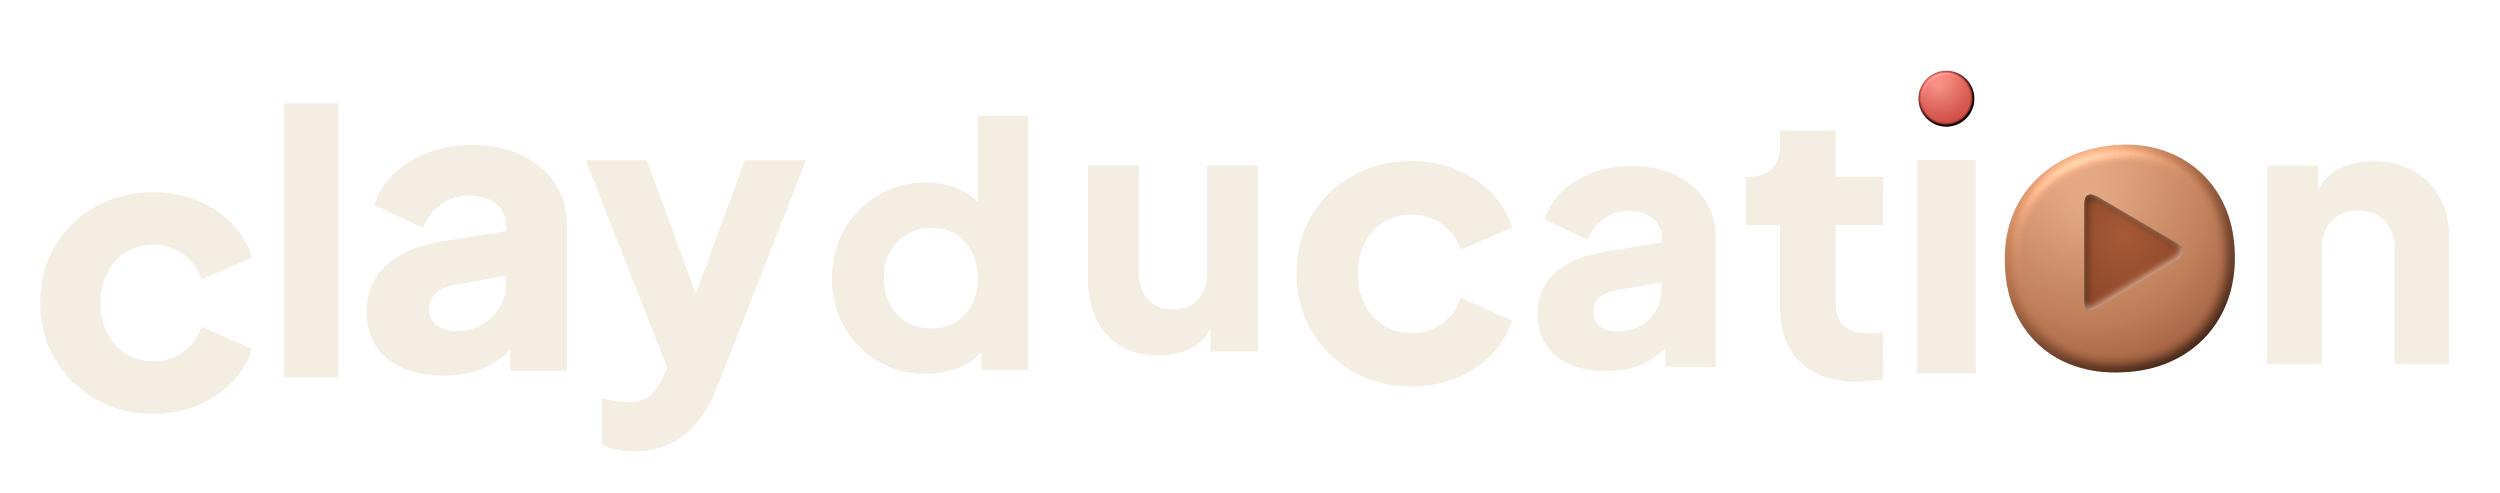
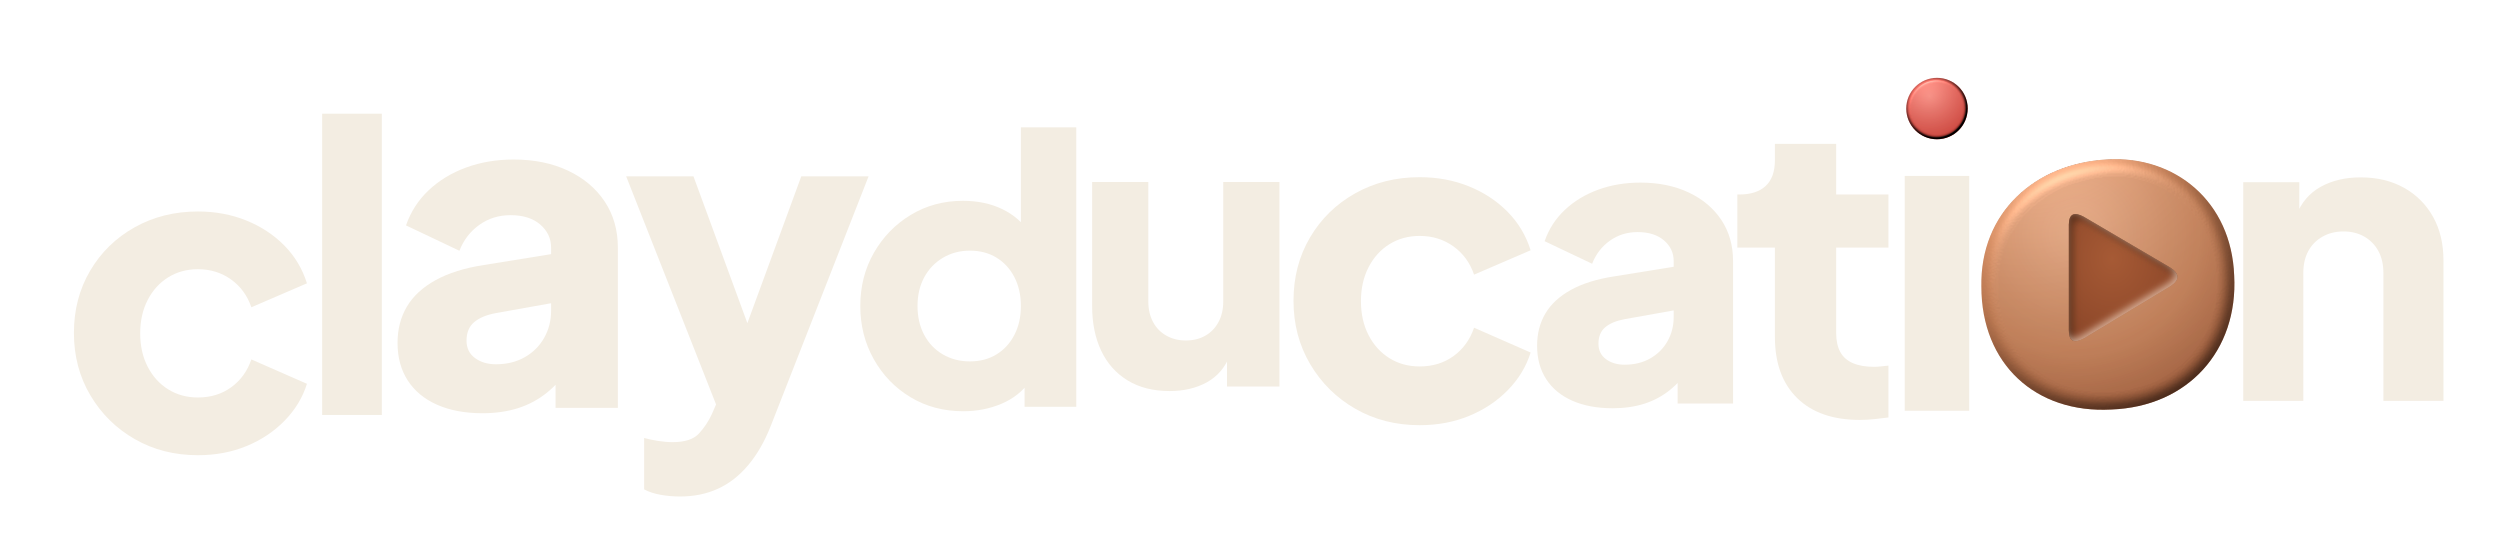
- <svg xmlns="http://www.w3.org/2000/svg" viewBox="-80 -1000 6593 1300" role="img" aria-label="Clayducation">
+ <svg xmlns="http://www.w3.org/2000/svg" viewBox="-80 -1000 5993 1300" role="img" aria-label="Clayducation">
  <defs>
    <filter id="clay" x="-20%" y="-20%" width="140%" height="140%" color-interpolation-filters="sRGB">
      <feGaussianBlur in="SourceAlpha" stdDeviation="5" result="b" />
      <feSpecularLighting in="b" surfaceScale="5" specularConstant=".55" specularExponent="14" lighting-color="#fff5ea" result="s">
        <fePointLight x="40" y="-60" z="160" />
      </feSpecularLighting>
      <feComposite in="s" in2="SourceAlpha" operator="in" result="s2" />
      <feDiffuseLighting in="b" surfaceScale="5" diffuseConstant="1.05" lighting-color="#fff" result="d">
        <feDistantLight azimuth="235" elevation="55" />
      </feDiffuseLighting>
      <feComposite in="d" in2="SourceAlpha" operator="in" result="d2" />
      <feBlend in="SourceGraphic" in2="d2" mode="multiply" result="lit" />
      <feComposite in="lit" in2="s2" operator="arithmetic" k2="1" k3=".5" />
    </filter>
    <filter id="press" x="-20%" y="-20%" width="140%" height="140%" color-interpolation-filters="sRGB">
      <feGaussianBlur in="SourceAlpha" stdDeviation="2.6" result="b" />
      <feOffset in="b" dx="3" dy="4" result="o" />
      <feComposite in="SourceAlpha" in2="o" operator="out" result="e" />
      <feFlood flood-color="#4a2716" flood-opacity=".75" />
      <feComposite in2="e" operator="in" result="sh" />
      <feOffset in="b" dx="-2" dy="-2" result="o2" />
      <feComposite in="SourceAlpha" in2="o2" operator="out" result="e2" />
      <feFlood flood-color="#ffe7d4" flood-opacity=".6" />
      <feComposite in2="e2" operator="in" result="li" />
      <feMerge>
        <feMergeNode in="SourceGraphic" />
        <feMergeNode in="sh" />
        <feMergeNode in="li" />
      </feMerge>
    </filter>
    <radialGradient id="cf" cx="38%" cy="30%" r="80%">
      <stop offset="0" stop-color="#e4a37c" />
      <stop offset=".6" stop-color="#cd8358" />
      <stop offset="1" stop-color="#a95f3c" />
    </radialGradient>
    <radialGradient id="hole" cx="40%" cy="35%" r="75%">
      <stop offset="0" stop-color="#a65a35" />
      <stop offset="1" stop-color="#8a4528" />
    </radialGradient>
    <radialGradient id="pop" cx="38%" cy="30%" r="80%">
      <stop offset="0" stop-color="#ff8a7f" />
      <stop offset="1" stop-color="#e2433a" />
    </radialGradient>
  </defs>
-   <path d="M323.0 12.0 Q241.0 12.0 175.5 -25.5 Q110.0 -63.0 71.5 -128.0 Q33.0 -193.0 33.0 -274.0 Q33.0 -355.0 71.0 -419.5 Q109.0 -484.0 175.0 -521.0 Q241.0 -558.0 323.0 -558.0 Q384.0 -558.0 436.0 -537.0 Q488.0 -516.0 525.0 -478.5 Q562.0 -441.0 578.0 -390.0 L448.0 -334.0 Q434.0 -375.0 400.5 -399.0 Q367.0 -423.0 323.0 -423.0 Q284.0 -423.0 253.5 -404.0 Q223.0 -385.0 205.5 -351.0 Q188.0 -317.0 188.0 -273.0 Q188.0 -229.0 205.5 -195.0 Q223.0 -161.0 253.5 -142.0 Q284.0 -123.0 323.0 -123.0 Q368.0 -123.0 401.0 -147.0 Q434.0 -171.0 448.0 -212.0 L578.0 -155.0 Q563.0 -107.0 526.0 -69.0 Q489.0 -31.0 437.0 -9.5 Q385.0 12.0 323.0 12.0 Z" fill="#f3ede2" transform="rotate(0.0 305.5 -273.0) translate(305.5 -200.9) scale(1.025) translate(-305.5 273.0)" />
-   <path d="M666.0 -0.0 L666.0 -757.0 L816.0 -757.0 L816.0 -0.0 Z" fill="#f3ede2" transform="rotate(0.0 741.0 -273.0) translate(741.0 -265.7) scale(0.954) translate(-741.0 273.0)" />
-   <path d="M1095.0 12.0 Q1036.0 12.0 993.0 -7.0 Q950.0 -26.0 927.0 -61.5 Q904.0 -97.0 904.0 -146.0 Q904.0 -192.0 925.0 -227.5 Q946.0 -263.0 989.5 -287.0 Q1033.0 -311.0 1098.0 -321.0 L1265.0 -348.0 L1265.0 -238.0 L1125.0 -213.0 Q1093.0 -207.0 1076.0 -192.5 Q1059.0 -178.0 1059.0 -151.0 Q1059.0 -126.0 1078.0 -112.0 Q1097.0 -98.0 1125.0 -98.0 Q1162.0 -98.0 1190.0 -114.0 Q1218.0 -130.0 1233.5 -157.5 Q1249.0 -185.0 1249.0 -218.0 L1249.0 -360.0 Q1249.0 -391.0 1224.5 -412.0 Q1200.0 -433.0 1158.0 -433.0 Q1118.0 -433.0 1087.5 -411.0 Q1057.0 -389.0 1043.0 -353.0 L923.0 -410.0 Q939.0 -456.0 974.0 -489.0 Q1009.0 -522.0 1058.0 -540.0 Q1107.0 -558.0 1165.0 -558.0 Q1234.0 -558.0 1287.0 -533.0 Q1340.0 -508.0 1369.5 -463.5 Q1399.0 -419.0 1399.0 -360.0 L1399.0 -0.0 L1259.0 -0.0 L1259.0 -88.0 L1293.0 -94.0 Q1269.0 -58.0 1240.0 -34.5 Q1211.0 -11.0 1175.0 0.5 Q1139.0 12.0 1095.0 12.0 Z" fill="#f3ede2" transform="rotate(0.0 1162.5 -273.0) translate(1162.5 -313.5) scale(1.067) translate(-1162.5 273.0)" />
-   <path d="M1594.0 220.0 Q1570.0 220.0 1547.5 216.0 Q1525.0 212.0 1508.0 203.0 L1508.0 80.0 Q1522.0 84.0 1541.0 87.0 Q1560.0 90.0 1576.0 90.0 Q1620.0 90.0 1639.0 69.5 Q1658.0 49.0 1670.0 23.0 L1707.0 -62.0 L1705.0 63.0 L1465.0 -546.0 L1626.0 -546.0 L1785.0 -113.0 L1725.0 -113.0 L1884.0 -546.0 L2045.0 -546.0 L1811.0 51.0 Q1789.0 107.0 1757.0 145.0 Q1725.0 183.0 1684.5 201.5 Q1644.0 220.0 1594.0 220.0 Z" fill="#f3ede2" transform="rotate(0.0 1750.0 -273.0) translate(1750.0 -303.8) scale(1.002) translate(-1750.0 273.0)" />
-   <path d="M2358.0 12.0 Q2278.0 12.0 2215.0 -26.0 Q2152.0 -64.0 2115.5 -129.0 Q2079.0 -194.0 2079.0 -273.0 Q2079.0 -353.0 2116.0 -417.5 Q2153.0 -482.0 2216.0 -520.0 Q2279.0 -558.0 2357.0 -558.0 Q2417.0 -558.0 2463.5 -535.5 Q2510.0 -513.0 2537.0 -472.0 L2514.0 -442.0 L2514.0 -757.0 L2664.0 -757.0 L2664.0 -0.0 L2524.0 -0.0 L2524.0 -100.0 L2538.0 -69.0 Q2510.0 -29.0 2462.0 -8.5 Q2414.0 12.0 2358.0 12.0 Z M2376.0 -123.0 Q2417.0 -123.0 2448.0 -142.0 Q2479.0 -161.0 2496.5 -195.0 Q2514.0 -229.0 2514.0 -273.0 Q2514.0 -317.0 2496.5 -351.0 Q2479.0 -385.0 2448.0 -404.0 Q2417.0 -423.0 2376.0 -423.0 Q2335.0 -423.0 2302.5 -403.5 Q2270.0 -384.0 2252.0 -350.5 Q2234.0 -317.0 2234.0 -273.0 Q2234.0 -229.0 2252.0 -195.0 Q2270.0 -161.0 2302.5 -142.0 Q2335.0 -123.0 2376.0 -123.0 Z" fill="#f3ede2" transform="rotate(0.0 2382.5 -273.0) translate(2382.5 -266.4) scale(0.885) translate(-2382.5 273.0)" />
-   <path d="M2970.0 12.0 Q2904.0 12.0 2857.5 -16.5 Q2811.0 -45.0 2787.0 -96.0 Q2763.0 -147.0 2763.0 -215.0 L2763.0 -546.0 L2913.0 -546.0 L2913.0 -227.0 Q2913.0 -196.0 2925.5 -172.5 Q2938.0 -149.0 2961.0 -136.0 Q2984.0 -123.0 3013.0 -123.0 Q3043.0 -123.0 3065.5 -136.0 Q3088.0 -149.0 3100.5 -172.5 Q3113.0 -196.0 3113.0 -227.0 L3113.0 -546.0 L3263.0 -546.0 L3263.0 -0.0 L3123.0 -0.0 L3123.0 -108.0 L3131.0 -84.0 Q3112.0 -35.0 3069.5 -11.5 Q3027.0 12.0 2970.0 12.0 Z" fill="#f3ede2" transform="rotate(0.0 3018.5 -273.0) translate(3018.5 -318.5) scale(0.898) translate(-3018.5 273.0)" />
-   <path d="M3641.0 12.0 Q3559.0 12.0 3493.5 -25.5 Q3428.0 -63.0 3389.5 -128.0 Q3351.0 -193.0 3351.0 -274.0 Q3351.0 -355.0 3389.0 -419.5 Q3427.0 -484.0 3493.0 -521.0 Q3559.0 -558.0 3641.0 -558.0 Q3702.0 -558.0 3754.0 -537.0 Q3806.0 -516.0 3843.0 -478.5 Q3880.0 -441.0 3896.0 -390.0 L3766.0 -334.0 Q3752.0 -375.0 3718.5 -399.0 Q3685.0 -423.0 3641.0 -423.0 Q3602.0 -423.0 3571.5 -404.0 Q3541.0 -385.0 3523.5 -351.0 Q3506.0 -317.0 3506.0 -273.0 Q3506.0 -229.0 3523.5 -195.0 Q3541.0 -161.0 3571.5 -142.0 Q3602.0 -123.0 3641.0 -123.0 Q3686.0 -123.0 3719.0 -147.0 Q3752.0 -171.0 3766.0 -212.0 L3896.0 -155.0 Q3881.0 -107.0 3844.0 -69.0 Q3807.0 -31.0 3755.0 -9.5 Q3703.0 12.0 3641.0 12.0 Z" fill="#f3ede2" transform="rotate(0.0 3623.5 -273.0) translate(3623.5 -278.0) scale(1.043) translate(-3623.5 273.0)" />
-   <path d="M4153.0 12.0 Q4094.0 12.0 4051.0 -7.0 Q4008.0 -26.0 3985.0 -61.5 Q3962.0 -97.0 3962.0 -146.0 Q3962.0 -192.0 3983.0 -227.5 Q4004.0 -263.0 4047.5 -287.0 Q4091.0 -311.0 4156.0 -321.0 L4323.0 -348.0 L4323.0 -238.0 L4183.0 -213.0 Q4151.0 -207.0 4134.0 -192.5 Q4117.0 -178.0 4117.0 -151.0 Q4117.0 -126.0 4136.0 -112.0 Q4155.0 -98.0 4183.0 -98.0 Q4220.0 -98.0 4248.0 -114.0 Q4276.0 -130.0 4291.5 -157.5 Q4307.0 -185.0 4307.0 -218.0 L4307.0 -360.0 Q4307.0 -391.0 4282.5 -412.0 Q4258.0 -433.0 4216.0 -433.0 Q4176.0 -433.0 4145.5 -411.0 Q4115.0 -389.0 4101.0 -353.0 L3981.0 -410.0 Q3997.0 -456.0 4032.0 -489.0 Q4067.0 -522.0 4116.0 -540.0 Q4165.0 -558.0 4223.0 -558.0 Q4292.0 -558.0 4345.0 -533.0 Q4398.0 -508.0 4427.5 -463.5 Q4457.0 -419.0 4457.0 -360.0 L4457.0 -0.0 L4317.0 -0.0 L4317.0 -88.0 L4351.0 -94.0 Q4327.0 -58.0 4298.0 -34.5 Q4269.0 -11.0 4233.0 0.5 Q4197.0 12.0 4153.0 12.0 Z" fill="#f3ede2" transform="rotate(0.0 4215.5 -273.0) translate(4215.5 -291.8) scale(0.949) translate(-4215.5 273.0)" />
-   <path d="M4820.0 6.0 Q4721.0 6.0 4666.5 -47.5 Q4612.0 -101.0 4612.0 -197.0 L4612.0 -416.0 L4520.0 -416.0 L4520.0 -546.0 L4525.0 -546.0 Q4567.0 -546.0 4589.5 -567.0 Q4612.0 -588.0 4612.0 -630.0 L4612.0 -670.0 L4762.0 -670.0 L4762.0 -546.0 L4890.0 -546.0 L4890.0 -416.0 L4762.0 -416.0 L4762.0 -207.0 Q4762.0 -179.0 4772.0 -160.5 Q4782.0 -142.0 4803.0 -133.0 Q4824.0 -124.0 4855.0 -124.0 Q4862.0 -124.0 4871.0 -125.0 Q4880.0 -126.0 4890.0 -127.0 L4890.0 -0.0 Q4875.0 2.0 4856.0 4.0 Q4837.0 6.0 4820.0 6.0 Z" fill="#f3ede2" transform="rotate(0.0 4712.5 -273.0) translate(4712.5 -266.5) scale(0.979) translate(-4712.5 273.0)" />
-   <path d="M4978.0 -0.0 L4978.0 -546.0 L5128.0 -546.0 L5128.0 -0.0 Z" fill="#f3ede2" transform="rotate(0.0 5053.0 -273.0) translate(5053.0 -296.8) scale(1.031) translate(-5053.0 273.0)" />
-   <g transform="rotate(0.0 5053.0 -273.0) translate(0 -23.8) translate(4973.0 -796.0) scale(0.800)">
+   <path d="M394.0 12.0 Q312.0 12.0 246.5 -25.5 Q181.0 -63.0 142.5 -128.0 Q104.0 -193.0 104.0 -274.0 Q104.0 -355.0 142.0 -419.5 Q180.0 -484.0 246.0 -521.0 Q312.0 -558.0 394.0 -558.0 Q455.0 -558.0 507.0 -537.0 Q559.0 -516.0 596.0 -478.5 Q633.0 -441.0 649.0 -390.0 L519.0 -334.0 Q505.0 -375.0 471.5 -399.0 Q438.0 -423.0 394.0 -423.0 Q355.0 -423.0 324.5 -404.0 Q294.0 -385.0 276.5 -351.0 Q259.0 -317.0 259.0 -273.0 Q259.0 -229.0 276.5 -195.0 Q294.0 -161.0 324.5 -142.0 Q355.0 -123.0 394.0 -123.0 Q439.0 -123.0 472.0 -147.0 Q505.0 -171.0 519.0 -212.0 L649.0 -155.0 Q634.0 -107.0 597.0 -69.0 Q560.0 -31.0 508.0 -9.5 Q456.0 12.0 394.0 12.0 Z" fill="#f3ede2" transform="rotate(0.0 376.5 -273.0) translate(376.5 -200.9) scale(1.025) translate(-376.5 273.0)" />
+   <path d="M688.8 -0.0 L688.8 -757.0 L838.8 -757.0 L838.8 -0.0 Z" fill="#f3ede2" transform="rotate(0.0 763.8 -273.0) translate(763.8 -265.7) scale(0.954) translate(-763.8 273.0)" />
+   <path d="M1081.3 12.0 Q1022.3 12.0 979.3 -7.0 Q936.3 -26.0 913.3 -61.5 Q890.3 -97.0 890.3 -146.0 Q890.3 -192.0 911.3 -227.5 Q932.3 -263.0 975.8 -287.0 Q1019.3 -311.0 1084.3 -321.0 L1251.3 -348.0 L1251.3 -238.0 L1111.3 -213.0 Q1079.3 -207.0 1062.3 -192.5 Q1045.3 -178.0 1045.3 -151.0 Q1045.3 -126.0 1064.3 -112.0 Q1083.3 -98.0 1111.3 -98.0 Q1148.3 -98.0 1176.3 -114.0 Q1204.3 -130.0 1219.8 -157.5 Q1235.3 -185.0 1235.3 -218.0 L1235.3 -360.0 Q1235.3 -391.0 1210.8 -412.0 Q1186.3 -433.0 1144.3 -433.0 Q1104.3 -433.0 1073.8 -411.0 Q1043.3 -389.0 1029.3 -353.0 L909.3 -410.0 Q925.3 -456.0 960.3 -489.0 Q995.3 -522.0 1044.3 -540.0 Q1093.3 -558.0 1151.3 -558.0 Q1220.3 -558.0 1273.3 -533.0 Q1326.3 -508.0 1355.8 -463.5 Q1385.3 -419.0 1385.3 -360.0 L1385.3 -0.0 L1245.3 -0.0 L1245.3 -88.0 L1279.3 -94.0 Q1255.3 -58.0 1226.3 -34.5 Q1197.3 -11.0 1161.3 0.5 Q1125.3 12.0 1081.3 12.0 Z" fill="#f3ede2" transform="rotate(0.0 1148.8 -273.0) translate(1148.8 -313.5) scale(1.067) translate(-1148.8 273.0)" />
+   <path d="M1550.6 220.0 Q1526.6 220.0 1504.1 216.0 Q1481.6 212.0 1464.6 203.0 L1464.6 80.0 Q1478.6 84.0 1497.6 87.0 Q1516.6 90.0 1532.6 90.0 Q1576.6 90.0 1595.6 69.5 Q1614.6 49.0 1626.6 23.0 L1663.6 -62.0 L1661.6 63.0 L1421.6 -546.0 L1582.6 -546.0 L1741.6 -113.0 L1681.6 -113.0 L1840.6 -546.0 L2001.6 -546.0 L1767.6 51.0 Q1745.6 107.0 1713.6 145.0 Q1681.6 183.0 1641.1 201.5 Q1600.6 220.0 1550.6 220.0 Z" fill="#f3ede2" transform="rotate(0.0 1706.6 -273.0) translate(1706.6 -303.8) scale(1.002) translate(-1706.6 273.0)" />
+   <path d="M2226.4 12.0 Q2146.4 12.0 2083.4 -26.0 Q2020.4 -64.0 1983.9 -129.0 Q1947.4 -194.0 1947.4 -273.0 Q1947.4 -353.0 1984.4 -417.5 Q2021.4 -482.0 2084.4 -520.0 Q2147.4 -558.0 2225.4 -558.0 Q2285.4 -558.0 2331.9 -535.5 Q2378.4 -513.0 2405.4 -472.0 L2382.4 -442.0 L2382.4 -757.0 L2532.4 -757.0 L2532.4 -0.0 L2392.4 -0.0 L2392.4 -100.0 L2406.4 -69.0 Q2378.4 -29.0 2330.4 -8.5 Q2282.4 12.0 2226.4 12.0 Z M2244.4 -123.0 Q2285.4 -123.0 2316.4 -142.0 Q2347.4 -161.0 2364.9 -195.0 Q2382.4 -229.0 2382.4 -273.0 Q2382.4 -317.0 2364.9 -351.0 Q2347.4 -385.0 2316.4 -404.0 Q2285.4 -423.0 2244.4 -423.0 Q2203.4 -423.0 2170.9 -403.5 Q2138.4 -384.0 2120.4 -350.5 Q2102.4 -317.0 2102.4 -273.0 Q2102.4 -229.0 2120.4 -195.0 Q2138.4 -161.0 2170.9 -142.0 Q2203.4 -123.0 2244.4 -123.0 Z" fill="#f3ede2" transform="rotate(0.0 2250.9 -273.0) translate(2250.9 -266.4) scale(0.885) translate(-2250.9 273.0)" />
+   <path d="M2719.0 12.0 Q2653.0 12.0 2606.5 -16.5 Q2560.0 -45.0 2536.0 -96.0 Q2512.0 -147.0 2512.0 -215.0 L2512.0 -546.0 L2662.0 -546.0 L2662.0 -227.0 Q2662.0 -196.0 2674.5 -172.5 Q2687.0 -149.0 2710.0 -136.0 Q2733.0 -123.0 2762.0 -123.0 Q2792.0 -123.0 2814.5 -136.0 Q2837.0 -149.0 2849.5 -172.5 Q2862.0 -196.0 2862.0 -227.0 L2862.0 -546.0 L3012.0 -546.0 L3012.0 -0.0 L2872.0 -0.0 L2872.0 -108.0 L2880.0 -84.0 Q2861.0 -35.0 2818.5 -11.5 Q2776.0 12.0 2719.0 12.0 Z" fill="#f3ede2" transform="rotate(0.0 2767.5 -273.0) translate(2767.5 -318.5) scale(0.898) translate(-2767.5 273.0)" />
+   <path d="M3322.5 12.0 Q3240.5 12.0 3175.0 -25.5 Q3109.5 -63.0 3071.0 -128.0 Q3032.5 -193.0 3032.5 -274.0 Q3032.5 -355.0 3070.5 -419.5 Q3108.5 -484.0 3174.5 -521.0 Q3240.5 -558.0 3322.5 -558.0 Q3383.5 -558.0 3435.5 -537.0 Q3487.5 -516.0 3524.5 -478.5 Q3561.5 -441.0 3577.5 -390.0 L3447.5 -334.0 Q3433.5 -375.0 3400.0 -399.0 Q3366.5 -423.0 3322.5 -423.0 Q3283.5 -423.0 3253.0 -404.0 Q3222.5 -385.0 3205.0 -351.0 Q3187.5 -317.0 3187.5 -273.0 Q3187.5 -229.0 3205.0 -195.0 Q3222.5 -161.0 3253.0 -142.0 Q3283.5 -123.0 3322.5 -123.0 Q3367.5 -123.0 3400.5 -147.0 Q3433.5 -171.0 3447.5 -212.0 L3577.5 -155.0 Q3562.5 -107.0 3525.5 -69.0 Q3488.5 -31.0 3436.5 -9.5 Q3384.5 12.0 3322.5 12.0 Z" fill="#f3ede2" transform="rotate(0.0 3305.0 -273.0) translate(3305.0 -278.0) scale(1.043) translate(-3305.0 273.0)" />
+   <path d="M3782.8 12.0 Q3723.8 12.0 3680.8 -7.0 Q3637.8 -26.0 3614.8 -61.5 Q3591.8 -97.0 3591.8 -146.0 Q3591.8 -192.0 3612.8 -227.5 Q3633.8 -263.0 3677.3 -287.0 Q3720.8 -311.0 3785.8 -321.0 L3952.8 -348.0 L3952.8 -238.0 L3812.8 -213.0 Q3780.8 -207.0 3763.8 -192.5 Q3746.8 -178.0 3746.8 -151.0 Q3746.8 -126.0 3765.8 -112.0 Q3784.8 -98.0 3812.8 -98.0 Q3849.8 -98.0 3877.8 -114.0 Q3905.8 -130.0 3921.3 -157.5 Q3936.8 -185.0 3936.8 -218.0 L3936.8 -360.0 Q3936.8 -391.0 3912.3 -412.0 Q3887.8 -433.0 3845.8 -433.0 Q3805.8 -433.0 3775.3 -411.0 Q3744.8 -389.0 3730.8 -353.0 L3610.8 -410.0 Q3626.8 -456.0 3661.8 -489.0 Q3696.8 -522.0 3745.8 -540.0 Q3794.8 -558.0 3852.8 -558.0 Q3921.8 -558.0 3974.8 -533.0 Q4027.8 -508.0 4057.3 -463.5 Q4086.8 -419.0 4086.8 -360.0 L4086.8 -0.0 L3946.8 -0.0 L3946.8 -88.0 L3980.8 -94.0 Q3956.8 -58.0 3927.8 -34.5 Q3898.8 -11.0 3862.8 0.5 Q3826.8 12.0 3782.8 12.0 Z" fill="#f3ede2" transform="rotate(0.0 3845.3 -273.0) translate(3845.3 -291.8) scale(0.949) translate(-3845.3 273.0)" />
+   <path d="M4380.7 6.0 Q4281.7 6.0 4227.2 -47.5 Q4172.7 -101.0 4172.7 -197.0 L4172.7 -416.0 L4080.7 -416.0 L4080.7 -546.0 L4085.7 -546.0 Q4127.7 -546.0 4150.2 -567.0 Q4172.7 -588.0 4172.7 -630.0 L4172.7 -670.0 L4322.7 -670.0 L4322.7 -546.0 L4450.7 -546.0 L4450.7 -416.0 L4322.7 -416.0 L4322.7 -207.0 Q4322.7 -179.0 4332.7 -160.5 Q4342.7 -142.0 4363.7 -133.0 Q4384.7 -124.0 4415.7 -124.0 Q4422.7 -124.0 4431.7 -125.0 Q4440.7 -126.0 4450.7 -127.0 L4450.7 -0.0 Q4435.7 2.0 4416.7 4.0 Q4397.7 6.0 4380.7 6.0 Z" fill="#f3ede2" transform="rotate(0.0 4273.2 -273.0) translate(4273.2 -266.5) scale(0.979) translate(-4273.2 273.0)" />
+   <path d="M4488.3 -0.0 L4488.3 -546.0 L4638.3 -546.0 L4638.3 -0.0 Z" fill="#f3ede2" transform="rotate(0.0 4563.3 -273.0) translate(4563.3 -296.8) scale(1.031) translate(-4563.3 273.0)" />
+   <g transform="rotate(0.0 4563.3 -273.0) translate(0 -23.8) translate(4483.3 -796.0) scale(0.800)">
    <circle cx="100" cy="100" r="92" fill="url(#pop)" filter="url(#clay)" />
  </g>
-   <g transform="translate(5180.9 -650.6) rotate(0.0 327.6 327.6) scale(3.276)">
+   <g transform="translate(4643.5 -650.6) rotate(0.0 327.6 327.6) scale(3.276)">
    <path d="M100 10C150 7 191 41 193 95c3 55-34 96-90 98C48 196 8 160 8 103 7 49 47 13 100 10Z" fill="url(#cf)" filter="url(#clay)" />
    <path d="M72 58Q72 46 83 52L146 89Q157 96 146 103L83 141Q72 147 72 135Z" fill="url(#hole)" filter="url(#press)" />
  </g>
-   <path d="M5889.0 -0.0 L5889.0 -546.0 L6029.0 -546.0 L6029.0 -438.0 L6021.0 -462.0 Q6040.0 -511.0 6082.5 -534.5 Q6125.0 -558.0 6182.0 -558.0 Q6244.0 -558.0 6290.5 -532.0 Q6337.0 -506.0 6363.0 -459.5 Q6389.0 -413.0 6389.0 -350.7 L6389.0 -0.0 L6239.0 -0.0 L6239.0 -319.0 Q6239.0 -351.0 6226.5 -374.0 Q6214.0 -397.0 6191.4 -410.0 Q6168.8 -423.0 6139.4 -423.0 Q6110.0 -423.0 6087.0 -410.0 Q6064.0 -397.0 6051.5 -374.0 Q6039.0 -351.0 6039.0 -319.0 L6039.0 -0.0 Z" fill="#f3ede2" transform="rotate(0.0 6133.5 -273.0) translate(6133.5 -301.2) scale(0.960) translate(-6133.5 273.0)" />
+   <path d="M5287.7 -0.0 L5287.7 -546.0 L5427.7 -546.0 L5427.7 -438.0 L5419.7 -462.0 Q5438.7 -511.0 5481.2 -534.5 Q5523.7 -558.0 5580.7 -558.0 Q5642.7 -558.0 5689.2 -532.0 Q5735.7 -506.0 5761.7 -459.5 Q5787.7 -413.0 5787.7 -350.7 L5787.7 -0.0 L5637.7 -0.0 L5637.7 -319.0 Q5637.7 -351.0 5625.2 -374.0 Q5612.7 -397.0 5590.1 -410.0 Q5567.5 -423.0 5538.1 -423.0 Q5508.7 -423.0 5485.7 -410.0 Q5462.7 -397.0 5450.2 -374.0 Q5437.7 -351.0 5437.7 -319.0 L5437.7 -0.0 Z" fill="#f3ede2" transform="rotate(0.0 5532.2 -273.0) translate(5532.2 -301.2) scale(0.960) translate(-5532.2 273.0)" />
</svg>
